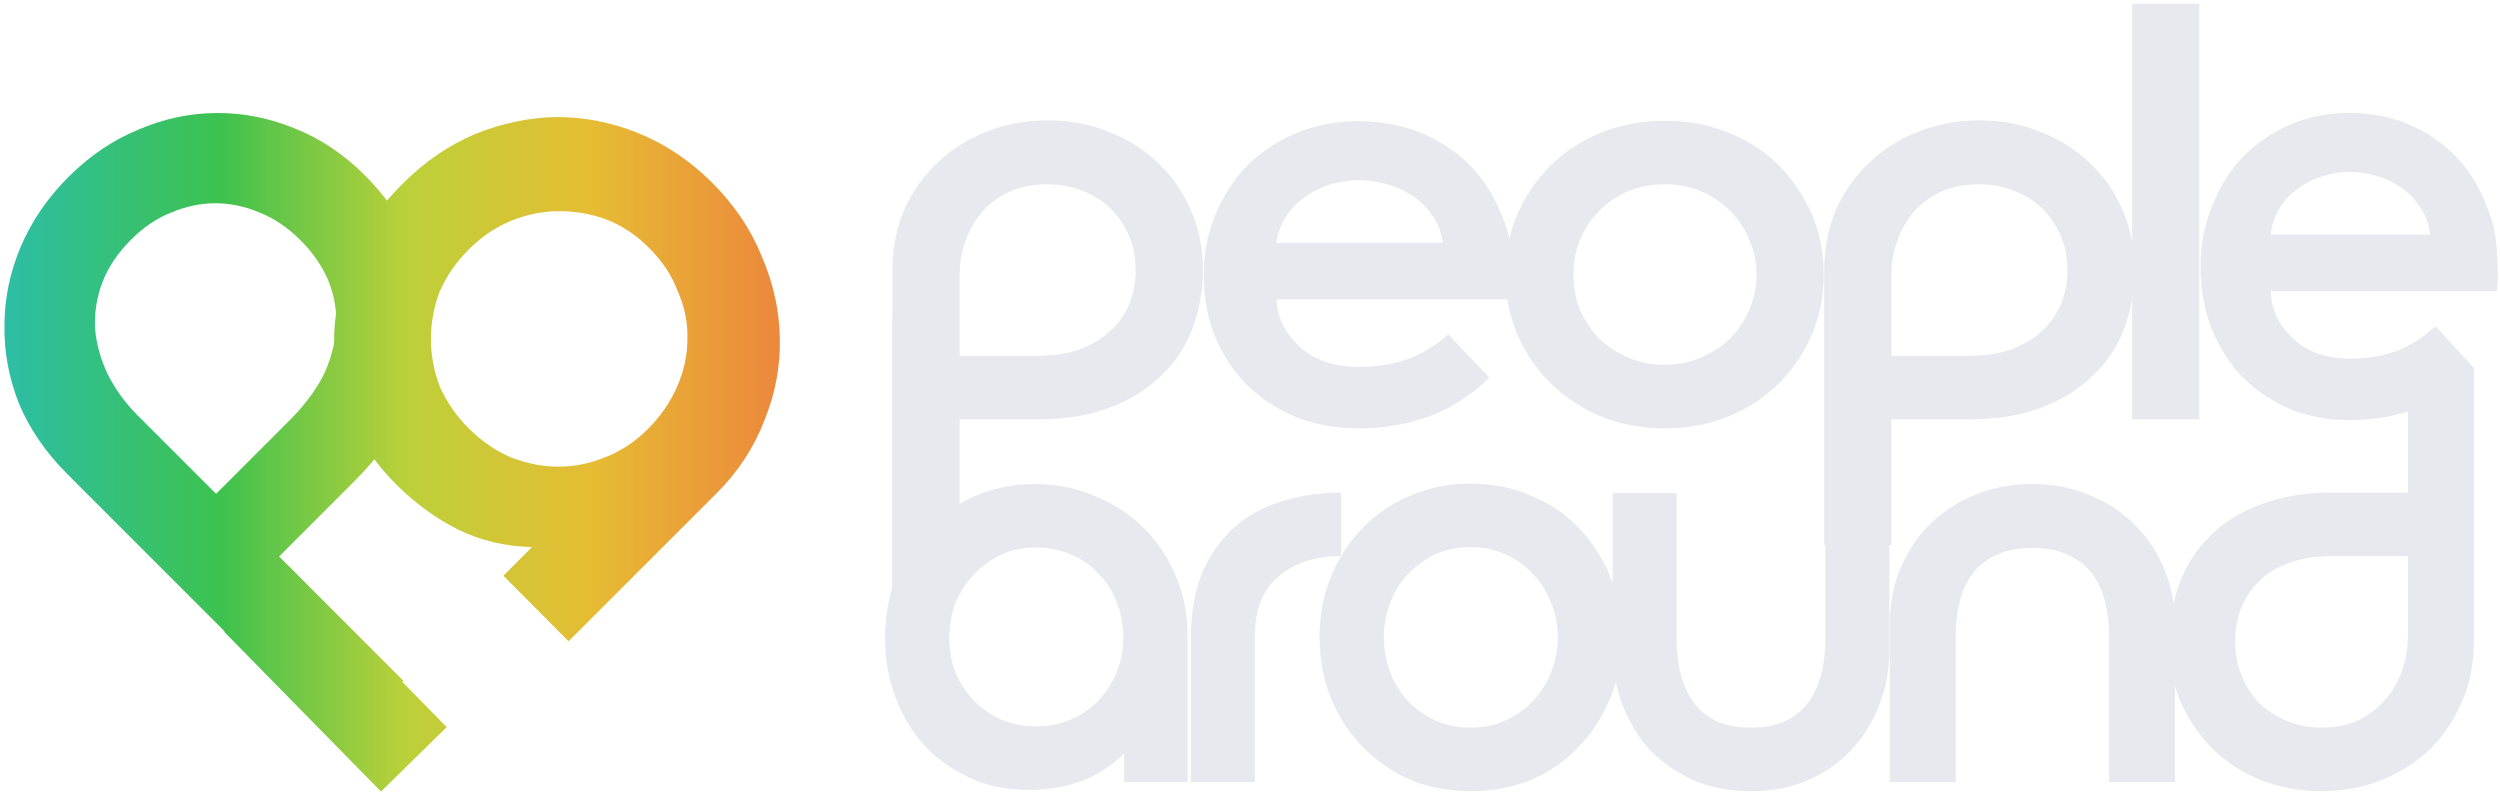
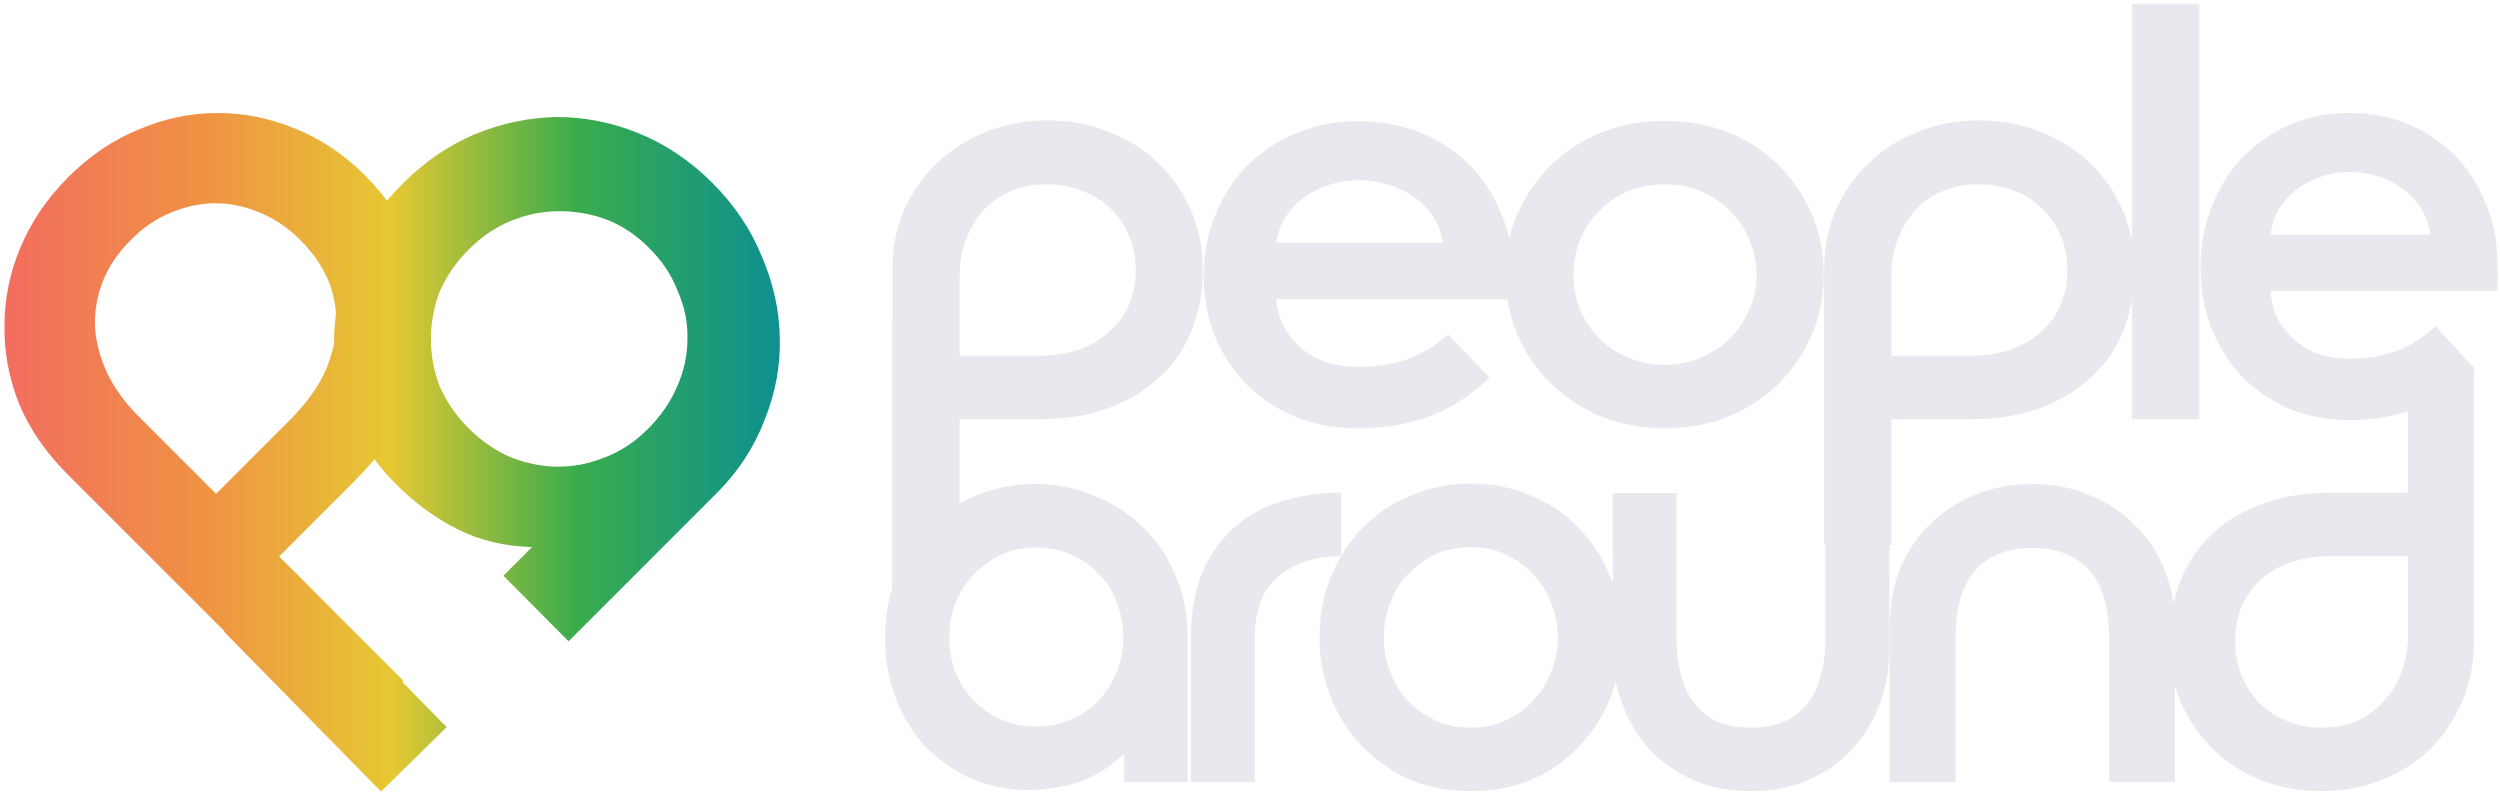
<svg xmlns="http://www.w3.org/2000/svg" viewBox="0 0.3 606.4 192.7" role="img" aria-label="Peoplearound">
  <defs>
    <linearGradient id="pg" gradientUnits="userSpaceOnUse" x1="1" y1="94.8" x2="214.7" y2="94.8">
-       <stop offset="0" stop-color="#2DBEA6" />
-       <stop offset="0.28" stop-color="#3DC24F" />
-       <stop offset="0.52" stop-color="#BCD039" />
-       <stop offset="0.76" stop-color="#E6BC33" />
-       <stop offset="1" stop-color="#EC883C" />
+       <stop offset="0" stop-color="#F26D5F" />
+       <stop offset="0.26" stop-color="#EF9343" />
+       <stop offset="0.5" stop-color="#E6C833" />
+       <stop offset="0.74" stop-color="#39AC4C" />
+       <stop offset="1" stop-color="#0E9090" />
    </linearGradient>
  </defs>
  <g transform="translate(0.12 26.49) scale(0.8788)">
    <path fill="url(#pg)" d="m59.5 106.5l20.6-20.6q6.4-6.5 9.5-13.1 2.9-6.8 3.1-13.1 0.1-6.7-2.4-12.5-2.6-5.8-7.5-10.7-5.2-5.2-11.2-7.6-6.1-2.6-12.3-2.6-6.1 0-12.3 2.6-6 2.4-11.1 7.6-5.4 5.4-7.8 11.7-2.3 6.1-2 12.6 0.5 6.3 3.4 12.5 3 6.1 8.1 11.3zm33.9 69.5l-75-75q-8.9-8.9-13.3-19.4-4.2-10.7-4-21.6 0-11 4.4-21.5 4.5-10.7 13.2-19.4 8.8-8.8 19.3-13.1 10.7-4.6 21.7-4.6 10.8-0.1 21.4 4.2 10.7 4.2 19.6 13.1 8.4 8.5 13.1 18.7 4.7 10.2 4.7 21.2 0 11-5.1 22.5-5 11.2-15.8 22l-20.7 20.7 34.3 34.3z" />
    <path fill="url(#pg)" fill-rule="evenodd" d="m123.15 170.89l-18.12 17.79-43.29-44.1 18.12-17.79z" />
    <path fill="url(#pg)" d="m129.2 88.4q5.3 5.3 11.6 8 6.6 2.6 13.2 2.6 6.6 0 12.9-2.6 6.5-2.5 11.8-7.8 5.3-5.3 8.1-11.8 2.8-6.4 2.8-13 0.2-6.8-2.7-13.3-2.4-6.4-7.9-11.9-5.3-5.3-11.7-7.8-6.5-2.4-13.3-2.3-6.6 0-13.2 2.7-6.3 2.6-11.6 7.9-5.1 5.1-8 11.6-2.4 6.4-2.4 13.1 0 6.6 2.4 13 2.9 6.5 8 11.6zm27.6 58.8l-18-18.1 7.9-7.9q-11.2-0.3-20.3-4.8-9.1-4.5-17.1-12.4-9.1-9.1-13.2-19.9-4.1-10.7-4-21.8 0.5-11.1 5.1-21.7 4.8-10.8 13.8-19.7 9.1-9.1 20-13.7 11.1-4.5 22.5-4.7 11.6 0 22.7 4.5 11.2 4.6 20.3 13.7 9.1 9.1 13.6 20.2 4.8 11.1 5 22.5 0.3 11.6-4.2 22.7-4.3 11.3-13.2 20.2z" />
  </g>
  <g transform="translate(-23.23 0)">
    <path fill="#e7e9ee" d="m256 86.6h18.8q6 0 10.4-1.6 4.5-1.7 7.4-4.5 3.1-2.8 4.6-6.6 1.5-3.7 1.5-8 0-4.7-1.6-8.4-1.7-3.9-4.5-6.6-2.8-2.8-6.8-4.3-3.9-1.6-8.6-1.6-4.9 0-8.9 1.7-3.9 1.7-6.7 4.8-2.6 3-4.1 7-1.5 4-1.5 8.7zm-16.3 45.9v-66.7q0-7.9 2.8-14.5 3-6.7 8-11.4 5-4.9 11.9-7.6 6.9-2.8 14.9-2.8 8.1 0 14.9 2.8 7 2.7 12 7.6 5 4.7 7.9 11.4 2.9 6.6 2.9 14.5 0 7.5-2.5 14.1-2.5 6.7-7.6 11.5-5 4.9-12.6 7.8-7.4 2.8-17.3 2.8h-19v30.5z" />
    <path fill="#e7e9ee" d="m332.8 59.2h40.4q-0.5-3.7-2.4-6.4-1.9-2.9-4.7-4.8-2.9-2-6.4-3-3.4-1-7-1-3.5 0-7 1.1-3.2 1-6 3-2.7 1.9-4.6 4.8-1.8 2.9-2.3 6.3zm41.7 22.2l10 10.5q-6.6 6.4-14.6 9.4-8 2.9-17.2 2.9-8.3 0-15.3-2.8-6.8-2.9-11.8-7.8-4.9-5-7.7-11.8-2.7-6.7-2.7-14.8 0-7.8 2.8-14.5 2.8-6.9 7.7-12 5.1-5 11.9-7.9 7-2.9 15.1-2.9 11.9 0 21.1 5.9 9.3 5.9 13.6 16.7 2 4.6 2.4 8.7 0.4 4 0.4 8.9 0 0.7-0.1 1.6 0 0.7-0.2 1.4h-57.1q0.3 3.9 2 6.9 1.7 3 4.4 5.2 2.7 2.2 6.2 3.3 3.6 1 7.3 1 6.4 0 11.7-1.8 5.4-1.9 10.1-6.1z" />
    <path fill="#e7e9ee" d="m427 88.8q4.8 0 8.8-1.8 4.1-1.7 7.1-4.6 2.9-3 4.6-6.9 1.8-4 1.8-8.6 0-4.6-1.8-8.5-1.7-4.1-4.6-6.9-3-3.1-7.1-4.8-4-1.7-8.8-1.7-4.7 0-8.9 1.7-4 1.7-7 4.8-2.9 2.8-4.6 6.9-1.6 3.9-1.6 8.5 0 4.6 1.6 8.6 1.7 3.9 4.6 6.9 3 2.9 7 4.6 4.2 1.8 8.9 1.8zm-38.6-21.9q0-8.1 3-14.9 3-6.7 8.2-11.8 5.2-5 12.1-7.8 7.2-2.8 15.3-2.8 8.3 0 15.3 2.8 7.1 2.8 12.2 7.8 5.1 5.1 8.1 11.8 3 6.8 3 14.9 0 7.9-3 14.8-3 6.8-8.1 11.8-5.1 5-12.2 7.9-7 2.8-15.3 2.8-8.1 0-15.3-2.8-6.9-2.9-12.1-7.9-5.2-5-8.2-11.8-3-6.9-3-14.8z" />
    <path fill="#e7e9ee" d="m482 86.6h18.8q6 0 10.4-1.6 4.5-1.7 7.4-4.5 3.1-2.8 4.6-6.6 1.5-3.7 1.5-8 0-4.7-1.6-8.4-1.7-3.9-4.5-6.6-2.8-2.8-6.8-4.3-3.9-1.6-8.6-1.6-4.9 0-8.9 1.7-3.9 1.7-6.7 4.8-2.6 3-4.1 7-1.5 4-1.5 8.7zm-16.3 45.9v-66.7q0-7.9 2.8-14.5 3-6.7 8-11.4 5-4.9 11.9-7.6 6.9-2.8 14.9-2.8 8.1 0 14.9 2.8 7 2.7 12 7.6 5 4.7 7.9 11.4 2.9 6.6 2.9 14.5 0 7.5-2.5 14.1-2.5 6.7-7.6 11.5-5 4.9-12.6 7.8-7.4 2.8-17.3 2.8h-19v30.5z" />
    <path fill="#e7e9ee" d="m540.4 102v-100.8h16.3v100.8z" />
    <path fill="#e7e9ee" d="m239.6 149v-71.3h14.5v71.3z" />
    <path fill="#e7e9ee" d="m274.5 176.5q4.5 0 8.3-1.6 4-1.7 6.8-4.6 2.8-2.9 4.4-6.8 1.7-3.9 1.7-8.5 0-4.6-1.6-8.6-1.5-4.1-4.4-6.9-2.8-3.1-6.7-4.7-3.9-1.7-8.5-1.7-4.5 0-8.3 1.7-3.8 1.8-6.7 4.8-2.8 2.9-4.5 6.9-1.5 3.9-1.5 8.5 0 4.5 1.5 8.5 1.7 3.9 4.5 6.8 2.9 2.9 6.7 4.6 3.9 1.6 8.3 1.6zm36.8 13.5h-15.4v-6.9q-4.9 4.7-10.7 6.8-5.8 2-12.5 2-7.8 0-14.2-2.9-6.3-2.9-11-7.8-4.5-5-7-11.6-2.6-6.8-2.6-14.6 0-7.9 2.7-14.7 2.8-6.7 7.6-11.8 5-5 11.6-7.9 6.8-2.9 14.5-2.9 7.8 0 14.4 2.9 6.8 2.7 11.8 7.6 5 4.9 7.9 11.7 2.9 6.8 2.9 14.5zm0.8 0v-35q0-8.6 2.5-15.2 2.7-6.6 7.5-11.1 4.8-4.5 11.4-6.6 6.8-2.3 15-2.3v15.4q-9.3 0-15.1 4.9-5.8 4.7-5.8 14.7v35.2zm67.8-13.2q4.6 0 8.4-1.7 3.9-1.8 6.7-4.7 2.9-3 4.4-6.9 1.7-4 1.7-8.6 0-4.6-1.7-8.5-1.5-4-4.4-6.9-2.8-3-6.7-4.8-3.8-1.7-8.4-1.7-4.5 0-8.4 1.7-3.8 1.8-6.7 4.8-2.8 2.9-4.3 6.9-1.6 3.9-1.6 8.5 0 4.6 1.6 8.6 1.5 3.9 4.3 6.9 2.9 2.9 6.7 4.7 3.9 1.7 8.4 1.7zm-36.6-21.9q0-8.1 2.8-14.8 2.8-6.8 7.7-11.8 5-5.1 11.6-7.8 6.8-2.9 14.5-2.9 8 0 14.6 2.9 6.8 2.7 11.6 7.8 4.9 5 7.7 11.8 2.8 6.7 2.8 14.8 0 7.9-2.8 14.8-2.8 6.8-7.7 11.8-4.8 5.1-11.6 8-6.6 2.7-14.6 2.7-7.7 0-14.5-2.7-6.6-2.9-11.6-8-4.9-5-7.7-11.8-2.8-6.9-2.8-14.8zm71.1 3.2v-38.2h15.5v35.4q0 4.5 1 8.5 1 3.9 3.1 6.8 2.1 2.9 5.5 4.6 3.5 1.6 8.5 1.6 4.9 0 8.3-1.6 3.5-1.7 5.6-4.6 2.1-2.9 3.1-6.8 1-4 1-8.5v-35.4h15.5v38.2q0 7-2.4 13.2-2.4 6.2-6.9 11-4.3 4.6-10.6 7.3-6 2.6-13.6 2.6-7.7 0-13.9-2.6-6-2.7-10.6-7.3-4.3-4.8-6.7-11-2.4-6.2-2.4-13.2zm67.2 31.9v-38.1q0-7.1 2.4-13.3 2.5-6.2 7-10.8 4.7-4.7 10.9-7.3 6.4-2.8 14.3-2.8 7.8 0 14.1 2.8 6.4 2.6 10.9 7.3 4.7 4.6 7.1 10.8 2.5 6.2 2.5 13.3v38.1h-16v-35.4q0-4.6-1-8.5-1-3.9-3.2-6.8-2.2-2.8-5.8-4.4-3.5-1.7-8.6-1.7-5.1 0-8.7 1.7-3.5 1.6-5.7 4.4-2.2 2.9-3.2 6.8-1 3.9-1 8.5v35.4zm125.7-54.8h-18.5q-5.8 0-10.2 1.6-4.3 1.5-7.3 4.4-2.9 2.8-4.5 6.6-1.4 3.8-1.4 8.1 0 4.5 1.6 8.4 1.6 3.8 4.3 6.6 2.8 2.7 6.7 4.3 4 1.6 8.5 1.6 4.8 0 8.6-1.7 3.9-1.9 6.5-4.9 2.8-3.1 4.2-7.1 1.5-4 1.5-8.5zm16-45.9v66.6q0 8-2.9 14.6-2.8 6.6-7.7 11.5-5 4.8-11.8 7.5-6.7 2.7-14.6 2.7-7.8 0-14.7-2.7-6.7-2.7-11.6-7.5-4.9-4.9-7.9-11.5-2.7-6.6-2.7-14.6 0-7.4 2.5-14.1 2.4-6.6 7.4-11.5 4.9-4.9 12.2-7.6 7.4-2.9 17.2-2.9h18.6v-30.5z" />
    <path fill="#e7e9ee" d="m574 57.2h38.7q-0.4-3.7-2.3-6.4-1.8-2.9-4.5-4.8-2.7-2-6.1-3-3.3-1-6.7-1-3.5 0-6.7 1.1-3.2 1-5.9 3-2.6 1.9-4.4 4.8-1.7 2.9-2.1 6.3zm40 22.2l9.6 10.5q-6.3 6.4-14 9.4-7.7 2.9-16.5 2.9-8 0-14.7-2.8-6.6-2.9-11.4-7.8-4.7-5-7.4-11.8-2.6-6.7-2.6-14.8 0-7.8 2.7-14.5 2.7-6.9 7.4-12 4.9-5 11.4-7.9 6.7-2.9 14.6-2.9 11.4 0 20.2 5.9 9 5.9 13.1 16.7 1.9 4.6 2.3 8.7 0.4 4 0.4 8.9 0 0.7-0.1 1.6 0 0.7-0.2 1.4h-54.8q0.2 3.9 1.8 6.9 1.7 3 4.3 5.2 2.6 2.2 6 3.3 3.4 1 7 1 6.1 0 11.2-1.8 5.2-1.9 9.7-6.1z" />
  </g>
</svg>
